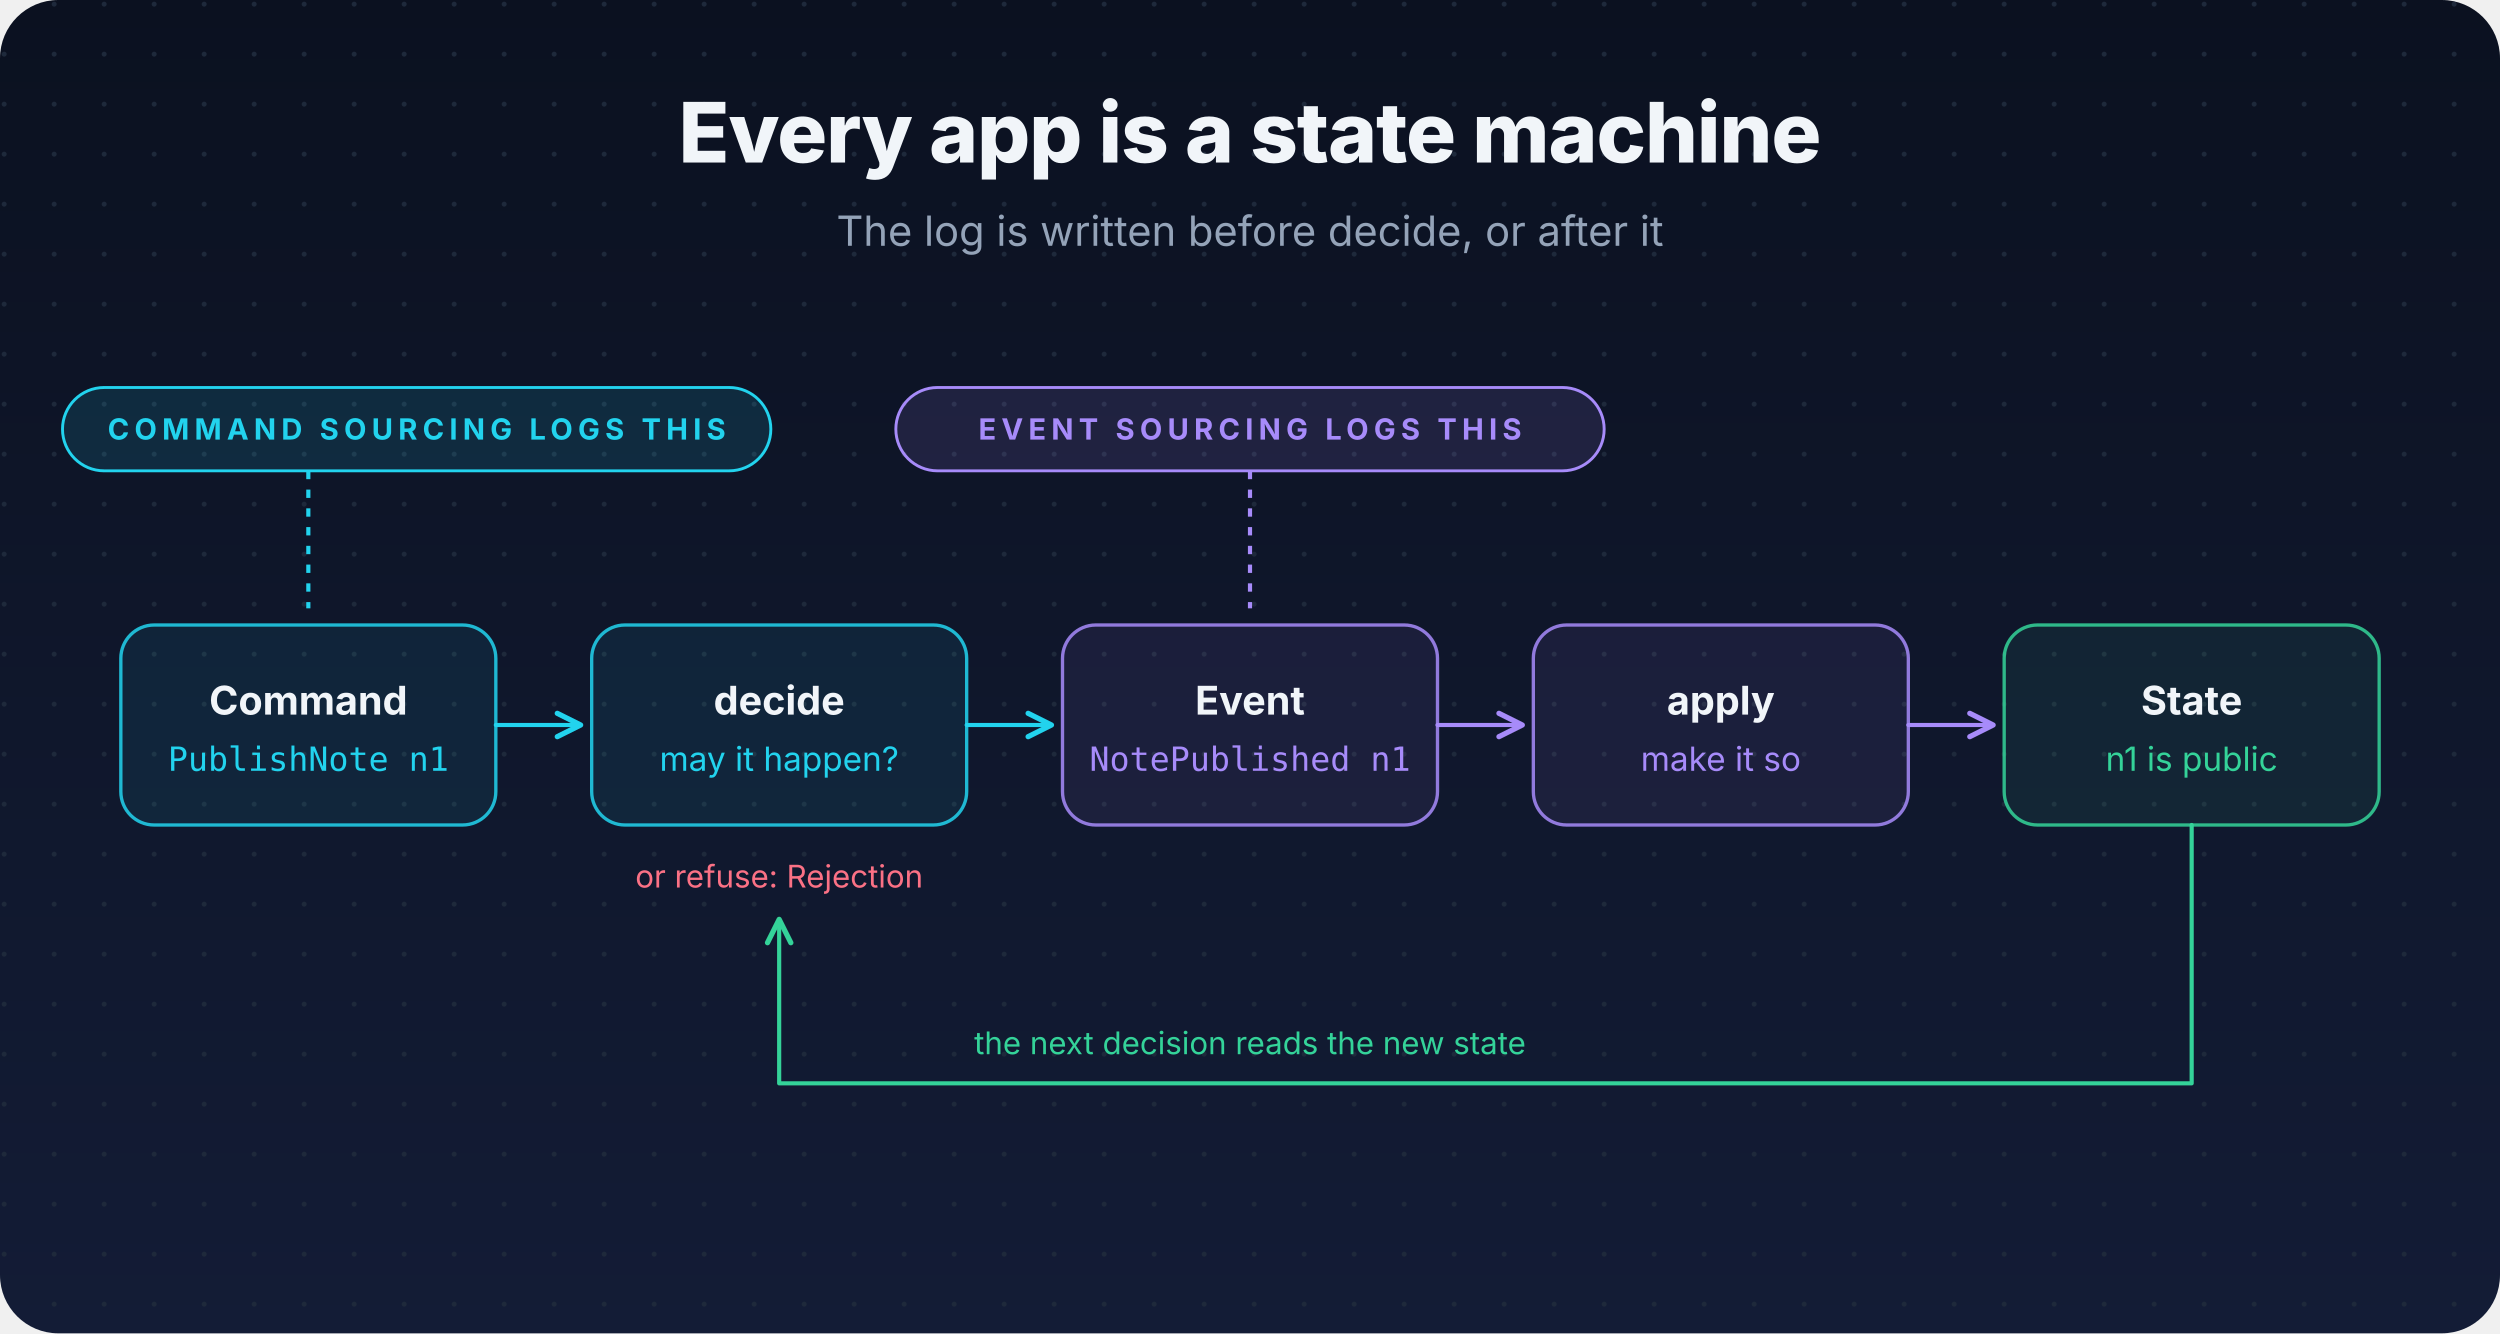
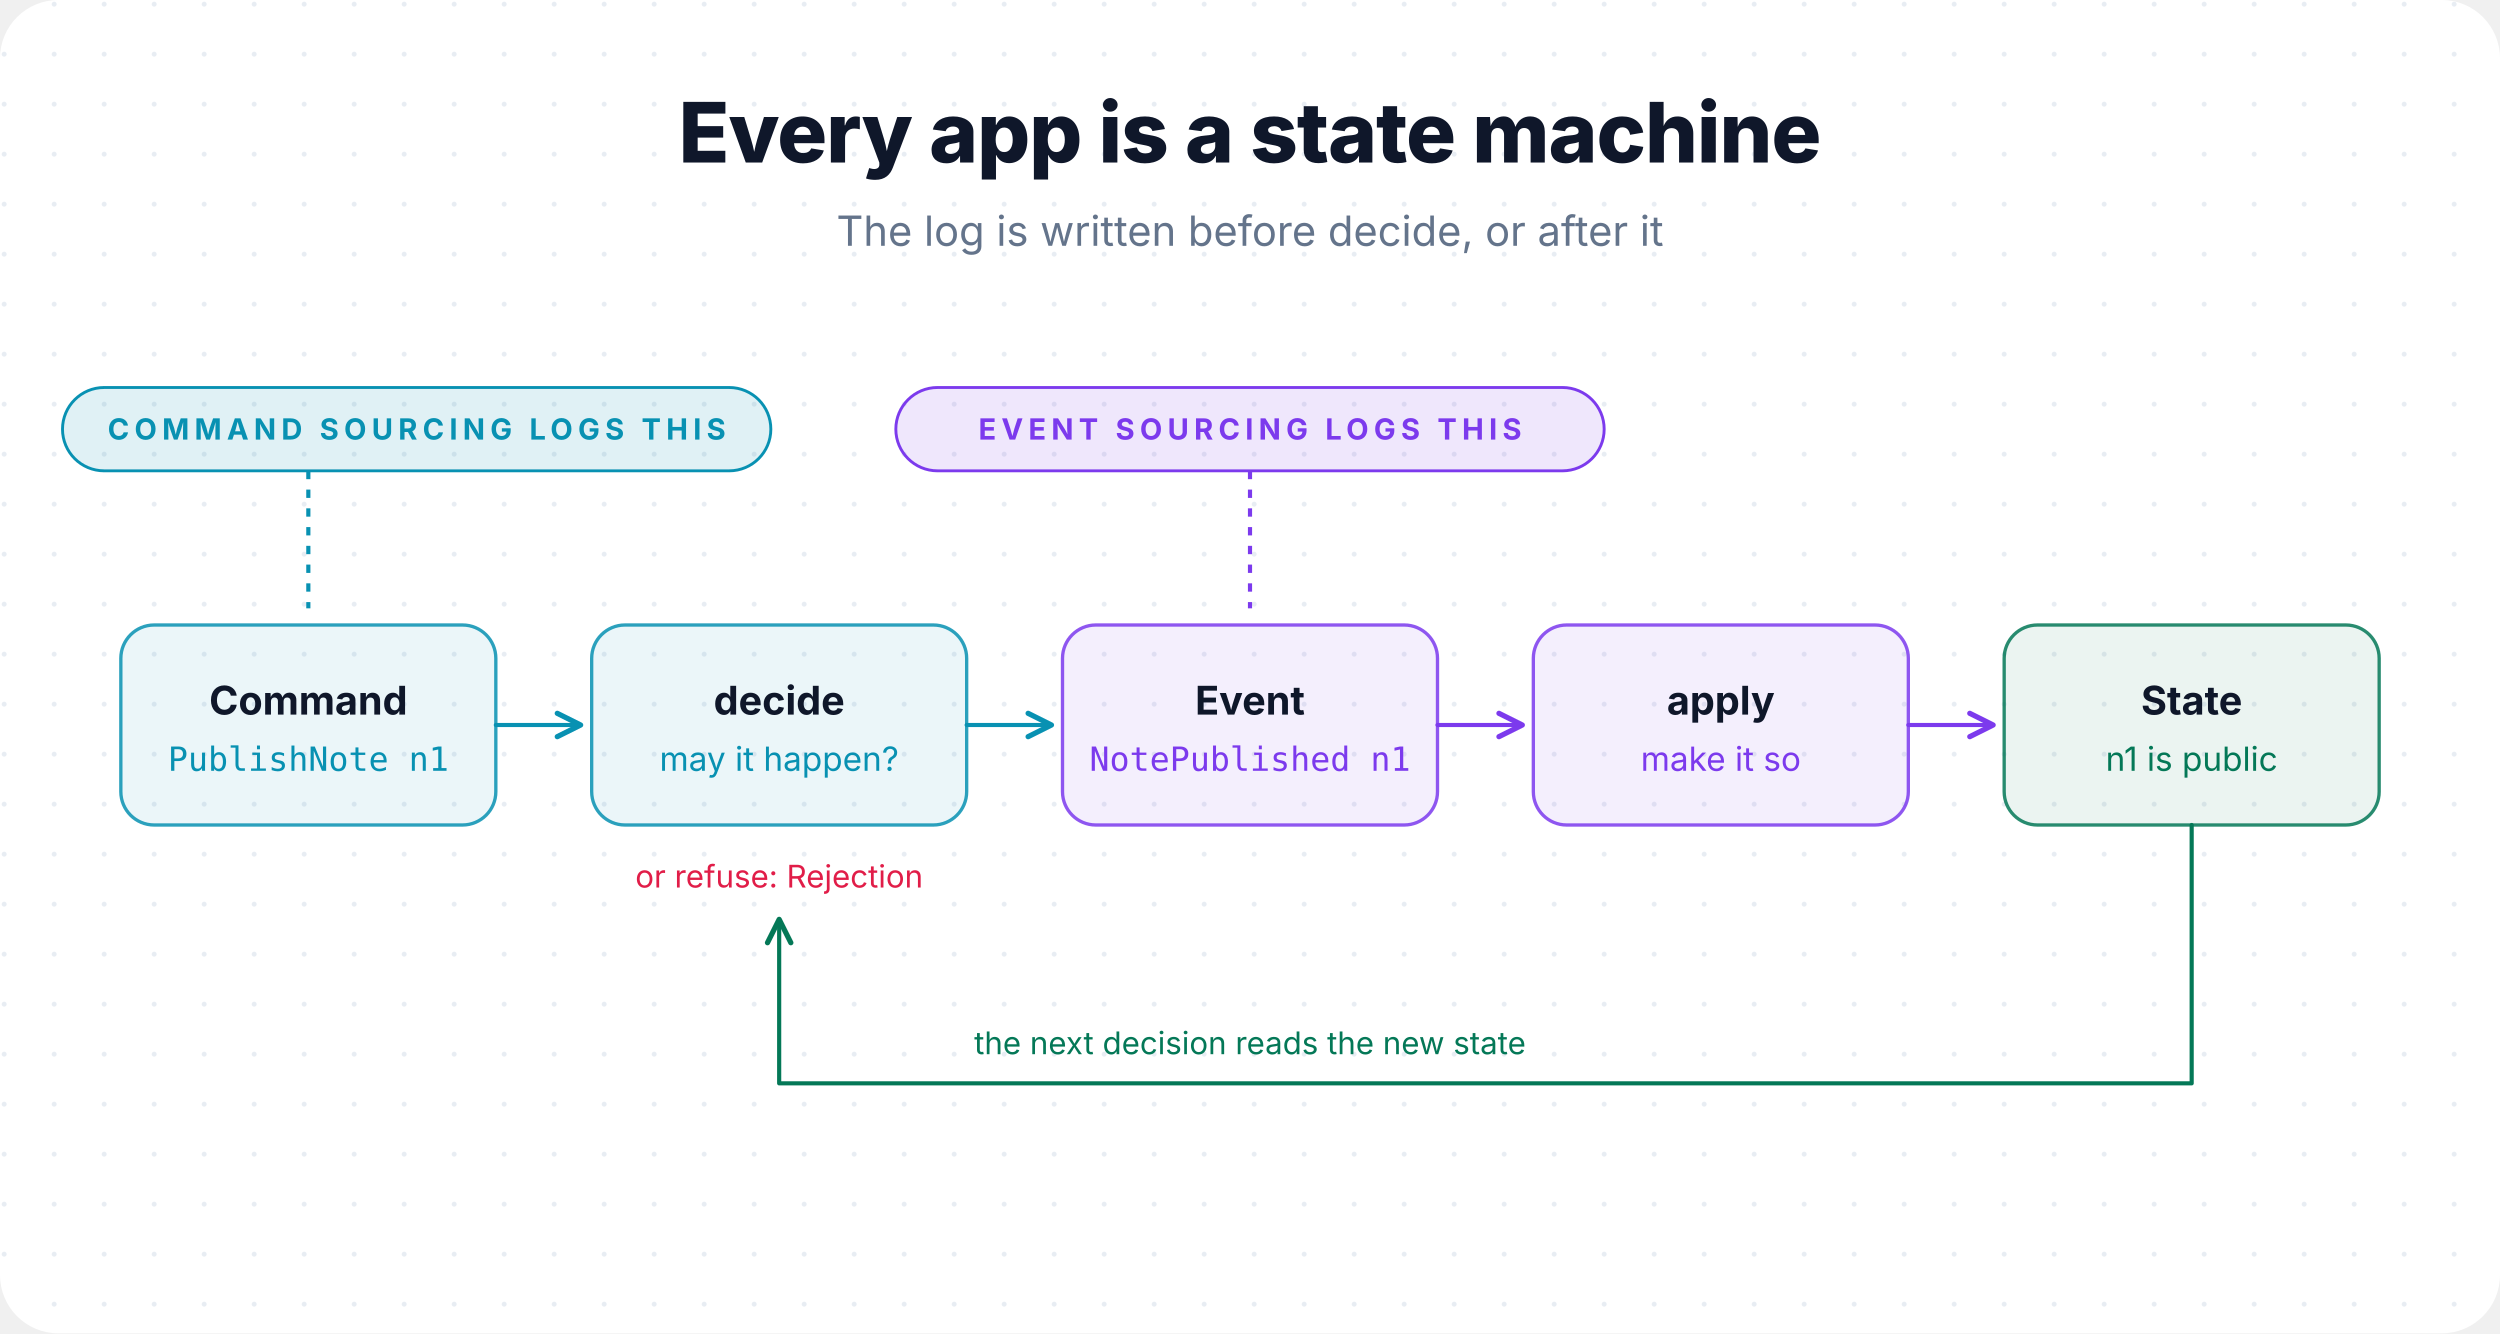
<svg xmlns="http://www.w3.org/2000/svg" viewBox="0 0 1200 640" width="1200" height="640" font-family="Inter, -apple-system, BlinkMacSystemFont, 'Segoe UI', Helvetica, Arial, sans-serif">
  <defs>
-     <linearGradient id="bg" x1="0" y1="0" x2="0" y2="1">
-       <stop offset="0" stop-color="#0b1120" />
-       <stop offset="1" stop-color="#131c36" />
-     </linearGradient>
    <pattern id="dots" width="24" height="24" patternUnits="userSpaceOnUse">
-       <circle cx="2" cy="2" r="1.2" fill="#1e293b" />
+       <circle cx="2" cy="2" r="1.2" fill="#e8edf3" />
    </pattern>
    <marker id="m" viewBox="0 0 10 10" refX="8.5" refY="5" markerWidth="7" markerHeight="7" orient="auto-start-reverse">
-       <path d="M1,1 L9,5 L1,9" fill="none" stroke="#94a3b8" stroke-width="1.8" stroke-linecap="round" stroke-linejoin="round" />
+       <path d="M1,1 L9,5 L1,9" fill="none" stroke="#64748b" stroke-width="1.8" stroke-linecap="round" stroke-linejoin="round" />
    </marker>
    <marker id="c" viewBox="0 0 10 10" refX="8.5" refY="5" markerWidth="7" markerHeight="7" orient="auto-start-reverse">
-       <path d="M1,1 L9,5 L1,9" fill="none" stroke="#22d3ee" stroke-width="1.8" stroke-linecap="round" stroke-linejoin="round" />
+       <path d="M1,1 L9,5 L1,9" fill="none" stroke="#0891b2" stroke-width="1.8" stroke-linecap="round" stroke-linejoin="round" />
    </marker>
    <marker id="v" viewBox="0 0 10 10" refX="8.5" refY="5" markerWidth="7" markerHeight="7" orient="auto-start-reverse">
-       <path d="M1,1 L9,5 L1,9" fill="none" stroke="#a78bfa" stroke-width="1.8" stroke-linecap="round" stroke-linejoin="round" />
+       <path d="M1,1 L9,5 L1,9" fill="none" stroke="#7c3aed" stroke-width="1.8" stroke-linecap="round" stroke-linejoin="round" />
    </marker>
    <marker id="a" viewBox="0 0 10 10" refX="8.5" refY="5" markerWidth="7" markerHeight="7" orient="auto-start-reverse">
-       <path d="M1,1 L9,5 L1,9" fill="none" stroke="#fbbf24" stroke-width="1.8" stroke-linecap="round" stroke-linejoin="round" />
+       <path d="M1,1 L9,5 L1,9" fill="none" stroke="#b45309" stroke-width="1.8" stroke-linecap="round" stroke-linejoin="round" />
    </marker>
    <marker id="g" viewBox="0 0 10 10" refX="8.5" refY="5" markerWidth="7" markerHeight="7" orient="auto-start-reverse">
-       <path d="M1,1 L9,5 L1,9" fill="none" stroke="#34d399" stroke-width="1.8" stroke-linecap="round" stroke-linejoin="round" />
+       <path d="M1,1 L9,5 L1,9" fill="none" stroke="#047857" stroke-width="1.8" stroke-linecap="round" stroke-linejoin="round" />
    </marker>
    <marker id="r" viewBox="0 0 10 10" refX="8.5" refY="5" markerWidth="7" markerHeight="7" orient="auto-start-reverse">
-       <path d="M1,1 L9,5 L1,9" fill="none" stroke="#fb7185" stroke-width="1.8" stroke-linecap="round" stroke-linejoin="round" />
+       <path d="M1,1 L9,5 L1,9" fill="none" stroke="#e11d48" stroke-width="1.8" stroke-linecap="round" stroke-linejoin="round" />
    </marker>
  </defs>
-   <rect width="1200" height="640" rx="28" fill="url(#bg)" />
+   <rect width="1200" height="640" rx="28" fill="#ffffff" />
  <rect width="1200" height="640" rx="28" fill="url(#dots)" />
-   <text x="600" y="78" text-anchor="middle" font-size="40" font-weight="800" fill="#f1f5f9" letter-spacing="-0.5">Every app is a state machine</text>
-   <text x="600" y="118" text-anchor="middle" font-size="20" fill="#94a3b8">The log is written before decide, or after it</text>
-   <rect x="58.0" y="300" width="180" height="96" rx="16" fill="#22d3ee14" stroke="#22d3ee" stroke-opacity="0.85" stroke-width="1.6" />
-   <text x="148.0" y="343.0" text-anchor="middle" font-size="19" font-weight="700" fill="#f1f5f9">Command</text>
-   <text x="148.0" y="370.0" text-anchor="middle" font-size="16" fill="#22d3ee" font-family="'JetBrains Mono', Menlo, Consolas, monospace">PublishNote n1</text>
-   <rect x="284.0" y="300" width="180" height="96" rx="16" fill="#22d3ee14" stroke="#22d3ee" stroke-opacity="0.85" stroke-width="1.6" />
-   <text x="374.0" y="343.0" text-anchor="middle" font-size="19" font-weight="700" fill="#f1f5f9">decide</text>
-   <text x="374.0" y="370.0" text-anchor="middle" font-size="16" fill="#22d3ee">may it happen?</text>
-   <rect x="510.0" y="300" width="180" height="96" rx="16" fill="#a78bfa14" stroke="#a78bfa" stroke-opacity="0.85" stroke-width="1.6" />
-   <text x="600.0" y="343.0" text-anchor="middle" font-size="19" font-weight="700" fill="#f1f5f9">Event</text>
-   <text x="600.0" y="370.0" text-anchor="middle" font-size="16" fill="#a78bfa" font-family="'JetBrains Mono', Menlo, Consolas, monospace">NotePublished n1</text>
-   <rect x="736.0" y="300" width="180" height="96" rx="16" fill="#a78bfa14" stroke="#a78bfa" stroke-opacity="0.85" stroke-width="1.6" />
-   <text x="826.0" y="343.0" text-anchor="middle" font-size="19" font-weight="700" fill="#f1f5f9">apply</text>
-   <text x="826.0" y="370.0" text-anchor="middle" font-size="16" fill="#a78bfa">make it so</text>
-   <rect x="962.0" y="300" width="180" height="96" rx="16" fill="#34d39914" stroke="#34d399" stroke-opacity="0.85" stroke-width="1.6" />
-   <text x="1052.0" y="343.0" text-anchor="middle" font-size="19" font-weight="700" fill="#f1f5f9">State</text>
-   <text x="1052.0" y="370.0" text-anchor="middle" font-size="16" fill="#34d399">n1 is public</text>
-   <path d="M238.0 348.0 L278.0 348.0" fill="none" stroke="#22d3ee" stroke-width="2" stroke-linecap="round" stroke-linejoin="round" marker-end="url(#c)" />
-   <path d="M464.0 348.0 L504.0 348.0" fill="none" stroke="#22d3ee" stroke-width="2" stroke-linecap="round" stroke-linejoin="round" marker-end="url(#c)" />
-   <path d="M690.0 348.0 L730.0 348.0" fill="none" stroke="#a78bfa" stroke-width="2" stroke-linecap="round" stroke-linejoin="round" marker-end="url(#v)" />
-   <path d="M916.0 348.0 L956.0 348.0" fill="none" stroke="#a78bfa" stroke-width="2" stroke-linecap="round" stroke-linejoin="round" marker-end="url(#v)" />
-   <rect x="30.0" y="186" width="340" height="40" rx="20" fill="#22d3ee1f" stroke="#22d3ee" stroke-width="1.4" />
-   <text x="200.0" y="211" text-anchor="middle" font-size="14" font-weight="700" fill="#22d3ee" letter-spacing="2.5">COMMAND SOURCING LOGS THIS</text>
-   <line x1="148.0" y1="226" x2="148.0" y2="292" stroke="#22d3ee" stroke-width="2" stroke-dasharray="4 5" />
-   <rect x="430.0" y="186" width="340" height="40" rx="20" fill="#a78bfa1f" stroke="#a78bfa" stroke-width="1.4" />
-   <text x="600.0" y="211" text-anchor="middle" font-size="14" font-weight="700" fill="#a78bfa" letter-spacing="2.5">EVENT SOURCING LOGS THIS</text>
-   <line x1="600.0" y1="226" x2="600.0" y2="292" stroke="#a78bfa" stroke-width="2" stroke-dasharray="4 5" />
-   <text x="374.0" y="426" text-anchor="middle" font-size="15" fill="#fb7185">or refuse: Rejection</text>
-   <path d="M1052.0 396 L1052.0 520 L374.0 520 L374.0 442" fill="none" stroke="#34d399" stroke-width="2" stroke-linecap="round" stroke-linejoin="round" marker-end="url(#g)" />
-   <text x="600" y="506" text-anchor="middle" font-size="15" fill="#34d399">the next decision reads the new state</text>
+   <text x="600" y="78" text-anchor="middle" font-size="40" font-weight="800" fill="#0f172a" letter-spacing="-0.5">Every app is a state machine</text>
+   <text x="600" y="118" text-anchor="middle" font-size="20" fill="#64748b">The log is written before decide, or after it</text>
+   <rect x="58.0" y="300" width="180" height="96" rx="16" fill="#0891b214" stroke="#0891b2" stroke-opacity="0.85" stroke-width="1.6" />
+   <text x="148.0" y="343.0" text-anchor="middle" font-size="19" font-weight="700" fill="#0f172a">Command</text>
+   <text x="148.0" y="370.0" text-anchor="middle" font-size="16" fill="#0891b2" font-family="'JetBrains Mono', Menlo, Consolas, monospace">PublishNote n1</text>
+   <rect x="284.0" y="300" width="180" height="96" rx="16" fill="#0891b214" stroke="#0891b2" stroke-opacity="0.85" stroke-width="1.6" />
+   <text x="374.0" y="343.0" text-anchor="middle" font-size="19" font-weight="700" fill="#0f172a">decide</text>
+   <text x="374.0" y="370.0" text-anchor="middle" font-size="16" fill="#0891b2">may it happen?</text>
+   <rect x="510.0" y="300" width="180" height="96" rx="16" fill="#7c3aed14" stroke="#7c3aed" stroke-opacity="0.85" stroke-width="1.6" />
+   <text x="600.0" y="343.0" text-anchor="middle" font-size="19" font-weight="700" fill="#0f172a">Event</text>
+   <text x="600.0" y="370.0" text-anchor="middle" font-size="16" fill="#7c3aed" font-family="'JetBrains Mono', Menlo, Consolas, monospace">NotePublished n1</text>
+   <rect x="736.0" y="300" width="180" height="96" rx="16" fill="#7c3aed14" stroke="#7c3aed" stroke-opacity="0.85" stroke-width="1.6" />
+   <text x="826.0" y="343.0" text-anchor="middle" font-size="19" font-weight="700" fill="#0f172a">apply</text>
+   <text x="826.0" y="370.0" text-anchor="middle" font-size="16" fill="#7c3aed">make it so</text>
+   <rect x="962.0" y="300" width="180" height="96" rx="16" fill="#04785714" stroke="#047857" stroke-opacity="0.85" stroke-width="1.6" />
+   <text x="1052.0" y="343.0" text-anchor="middle" font-size="19" font-weight="700" fill="#0f172a">State</text>
+   <text x="1052.0" y="370.0" text-anchor="middle" font-size="16" fill="#047857">n1 is public</text>
+   <path d="M238.0 348.0 L278.0 348.0" fill="none" stroke="#0891b2" stroke-width="2" stroke-linecap="round" stroke-linejoin="round" marker-end="url(#c)" />
+   <path d="M464.0 348.0 L504.0 348.0" fill="none" stroke="#0891b2" stroke-width="2" stroke-linecap="round" stroke-linejoin="round" marker-end="url(#c)" />
+   <path d="M690.0 348.0 L730.0 348.0" fill="none" stroke="#7c3aed" stroke-width="2" stroke-linecap="round" stroke-linejoin="round" marker-end="url(#v)" />
+   <path d="M916.0 348.0 L956.0 348.0" fill="none" stroke="#7c3aed" stroke-width="2" stroke-linecap="round" stroke-linejoin="round" marker-end="url(#v)" />
+   <rect x="30.0" y="186" width="340" height="40" rx="20" fill="#0891b21f" stroke="#0891b2" stroke-width="1.4" />
+   <text x="200.0" y="211" text-anchor="middle" font-size="14" font-weight="700" fill="#0891b2" letter-spacing="2.5">COMMAND SOURCING LOGS THIS</text>
+   <line x1="148.0" y1="226" x2="148.0" y2="292" stroke="#0891b2" stroke-width="2" stroke-dasharray="4 5" />
+   <rect x="430.0" y="186" width="340" height="40" rx="20" fill="#7c3aed1f" stroke="#7c3aed" stroke-width="1.4" />
+   <text x="600.0" y="211" text-anchor="middle" font-size="14" font-weight="700" fill="#7c3aed" letter-spacing="2.5">EVENT SOURCING LOGS THIS</text>
+   <line x1="600.0" y1="226" x2="600.0" y2="292" stroke="#7c3aed" stroke-width="2" stroke-dasharray="4 5" />
+   <text x="374.0" y="426" text-anchor="middle" font-size="15" fill="#e11d48">or refuse: Rejection</text>
+   <path d="M1052.0 396 L1052.0 520 L374.0 520 L374.0 442" fill="none" stroke="#047857" stroke-width="2" stroke-linecap="round" stroke-linejoin="round" marker-end="url(#g)" />
+   <text x="600" y="506" text-anchor="middle" font-size="15" fill="#047857">the next decision reads the new state</text>
</svg>
